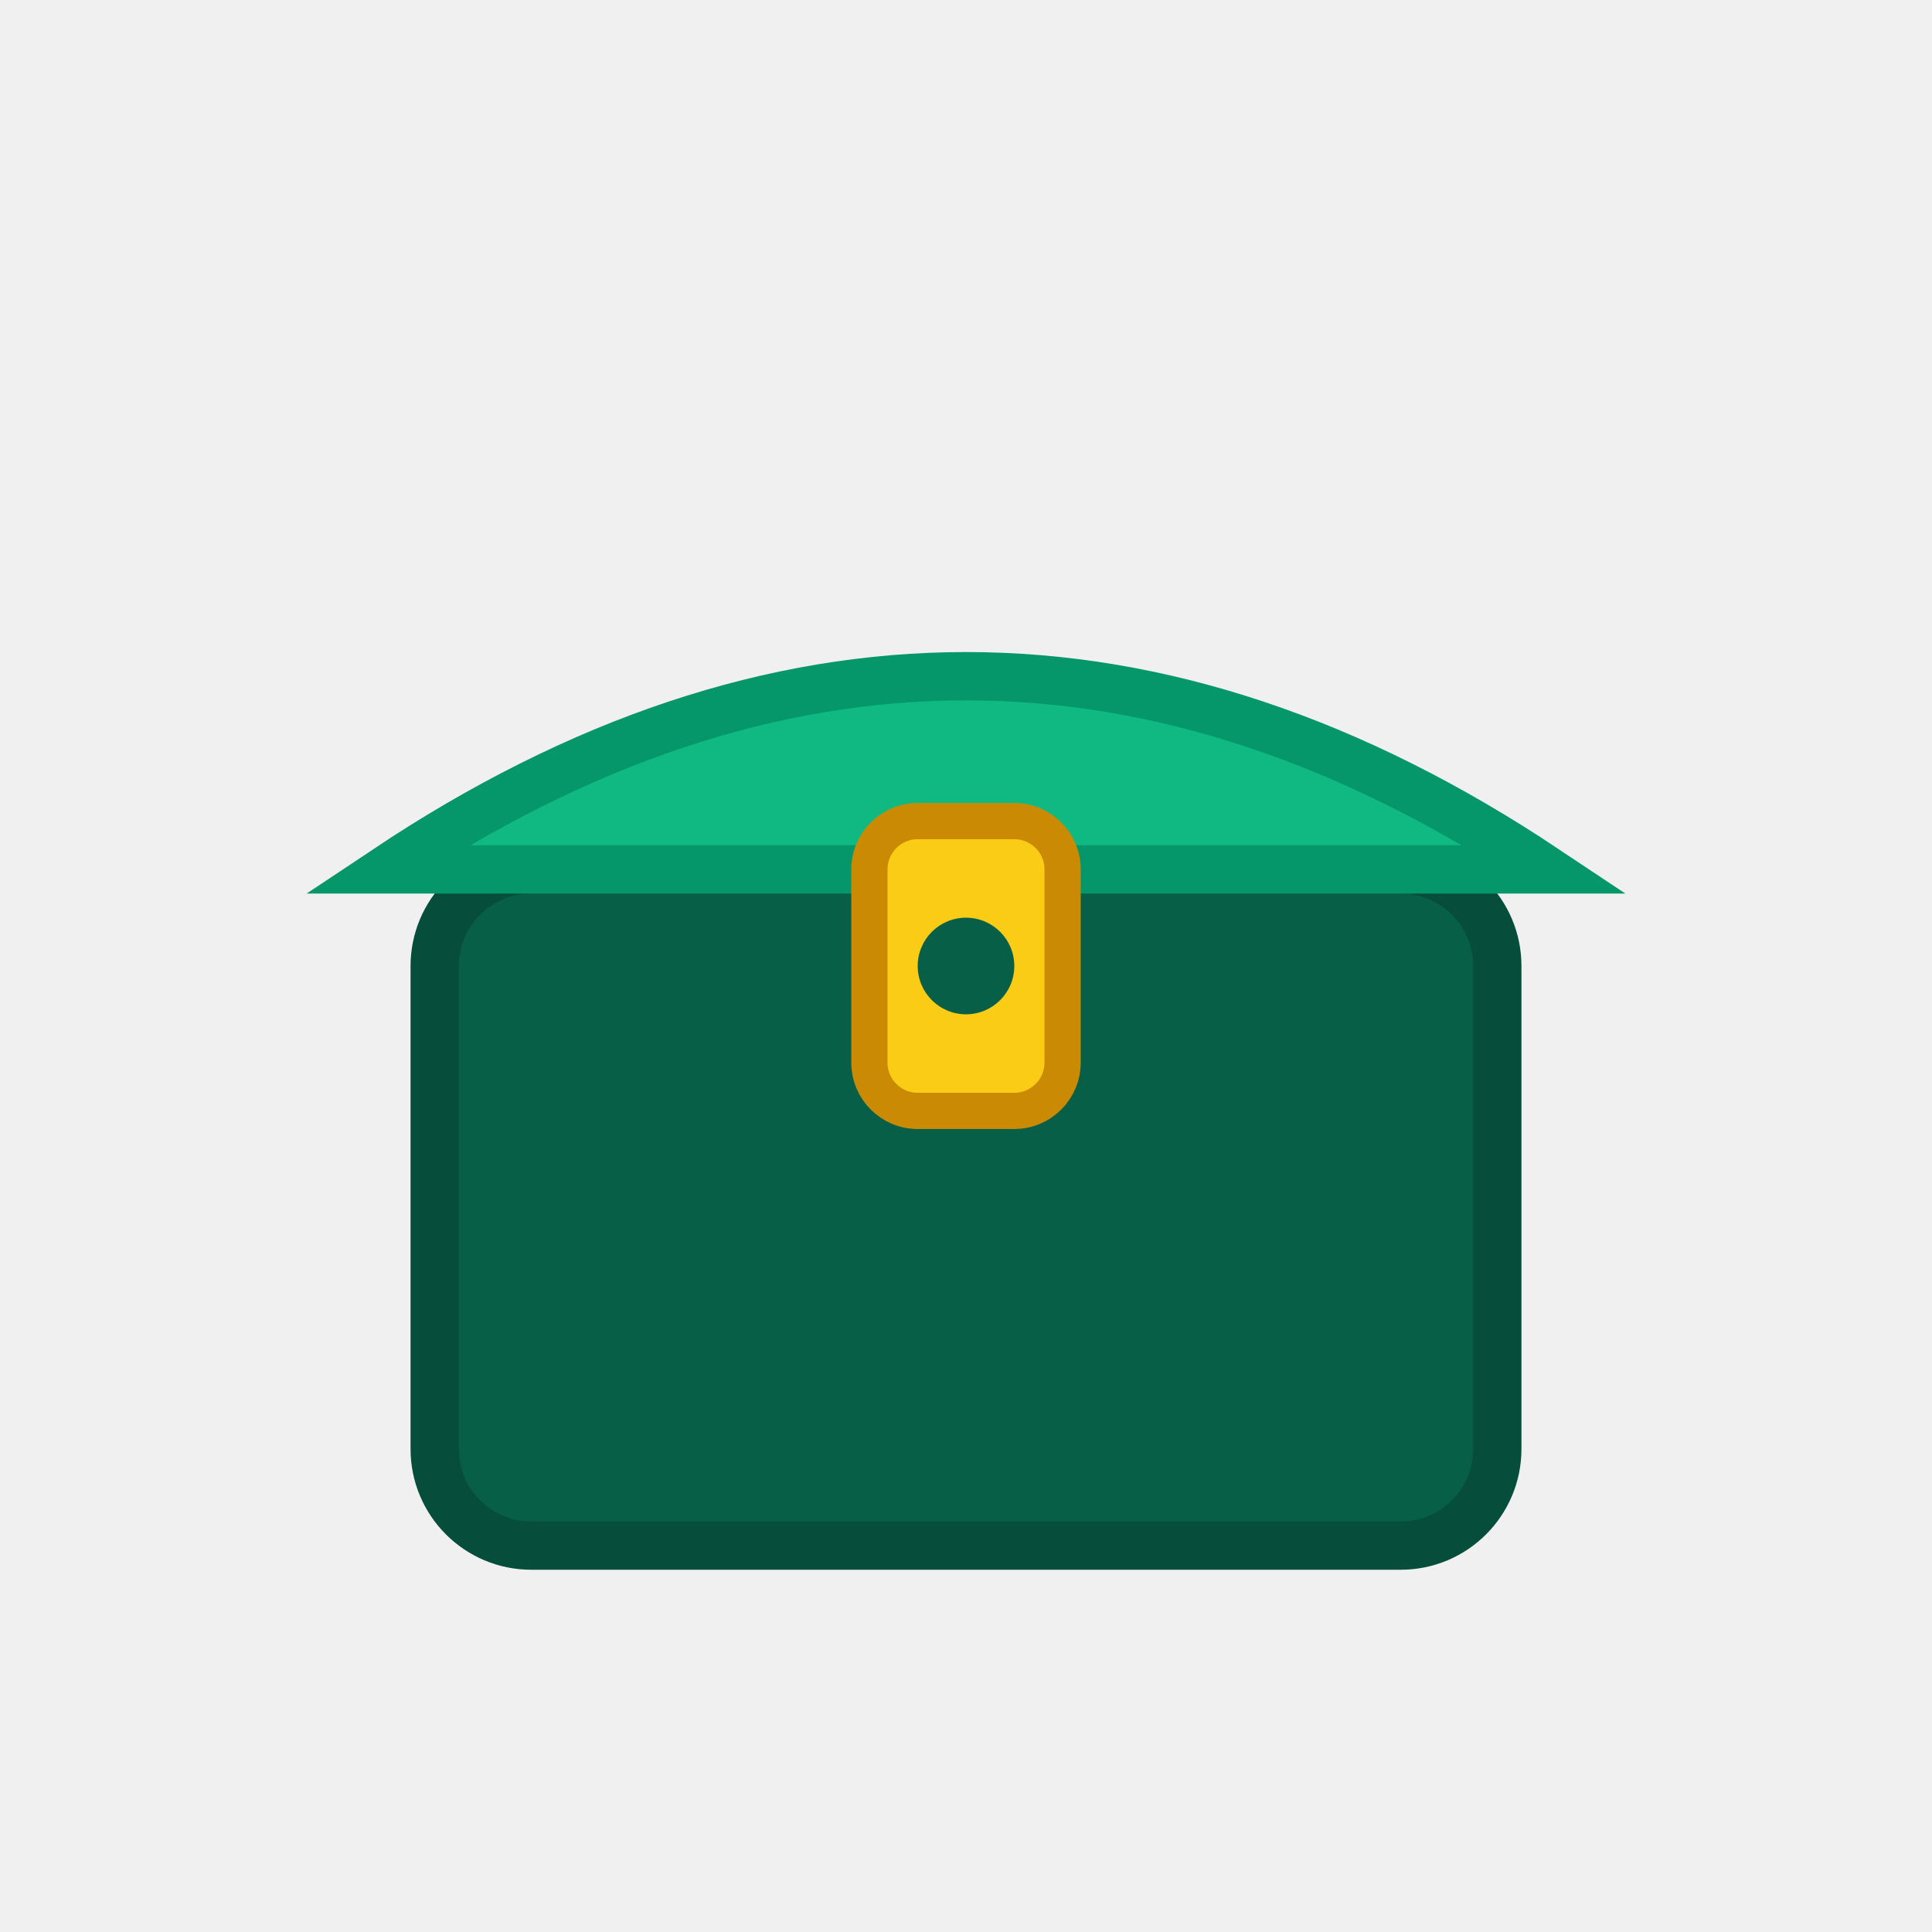
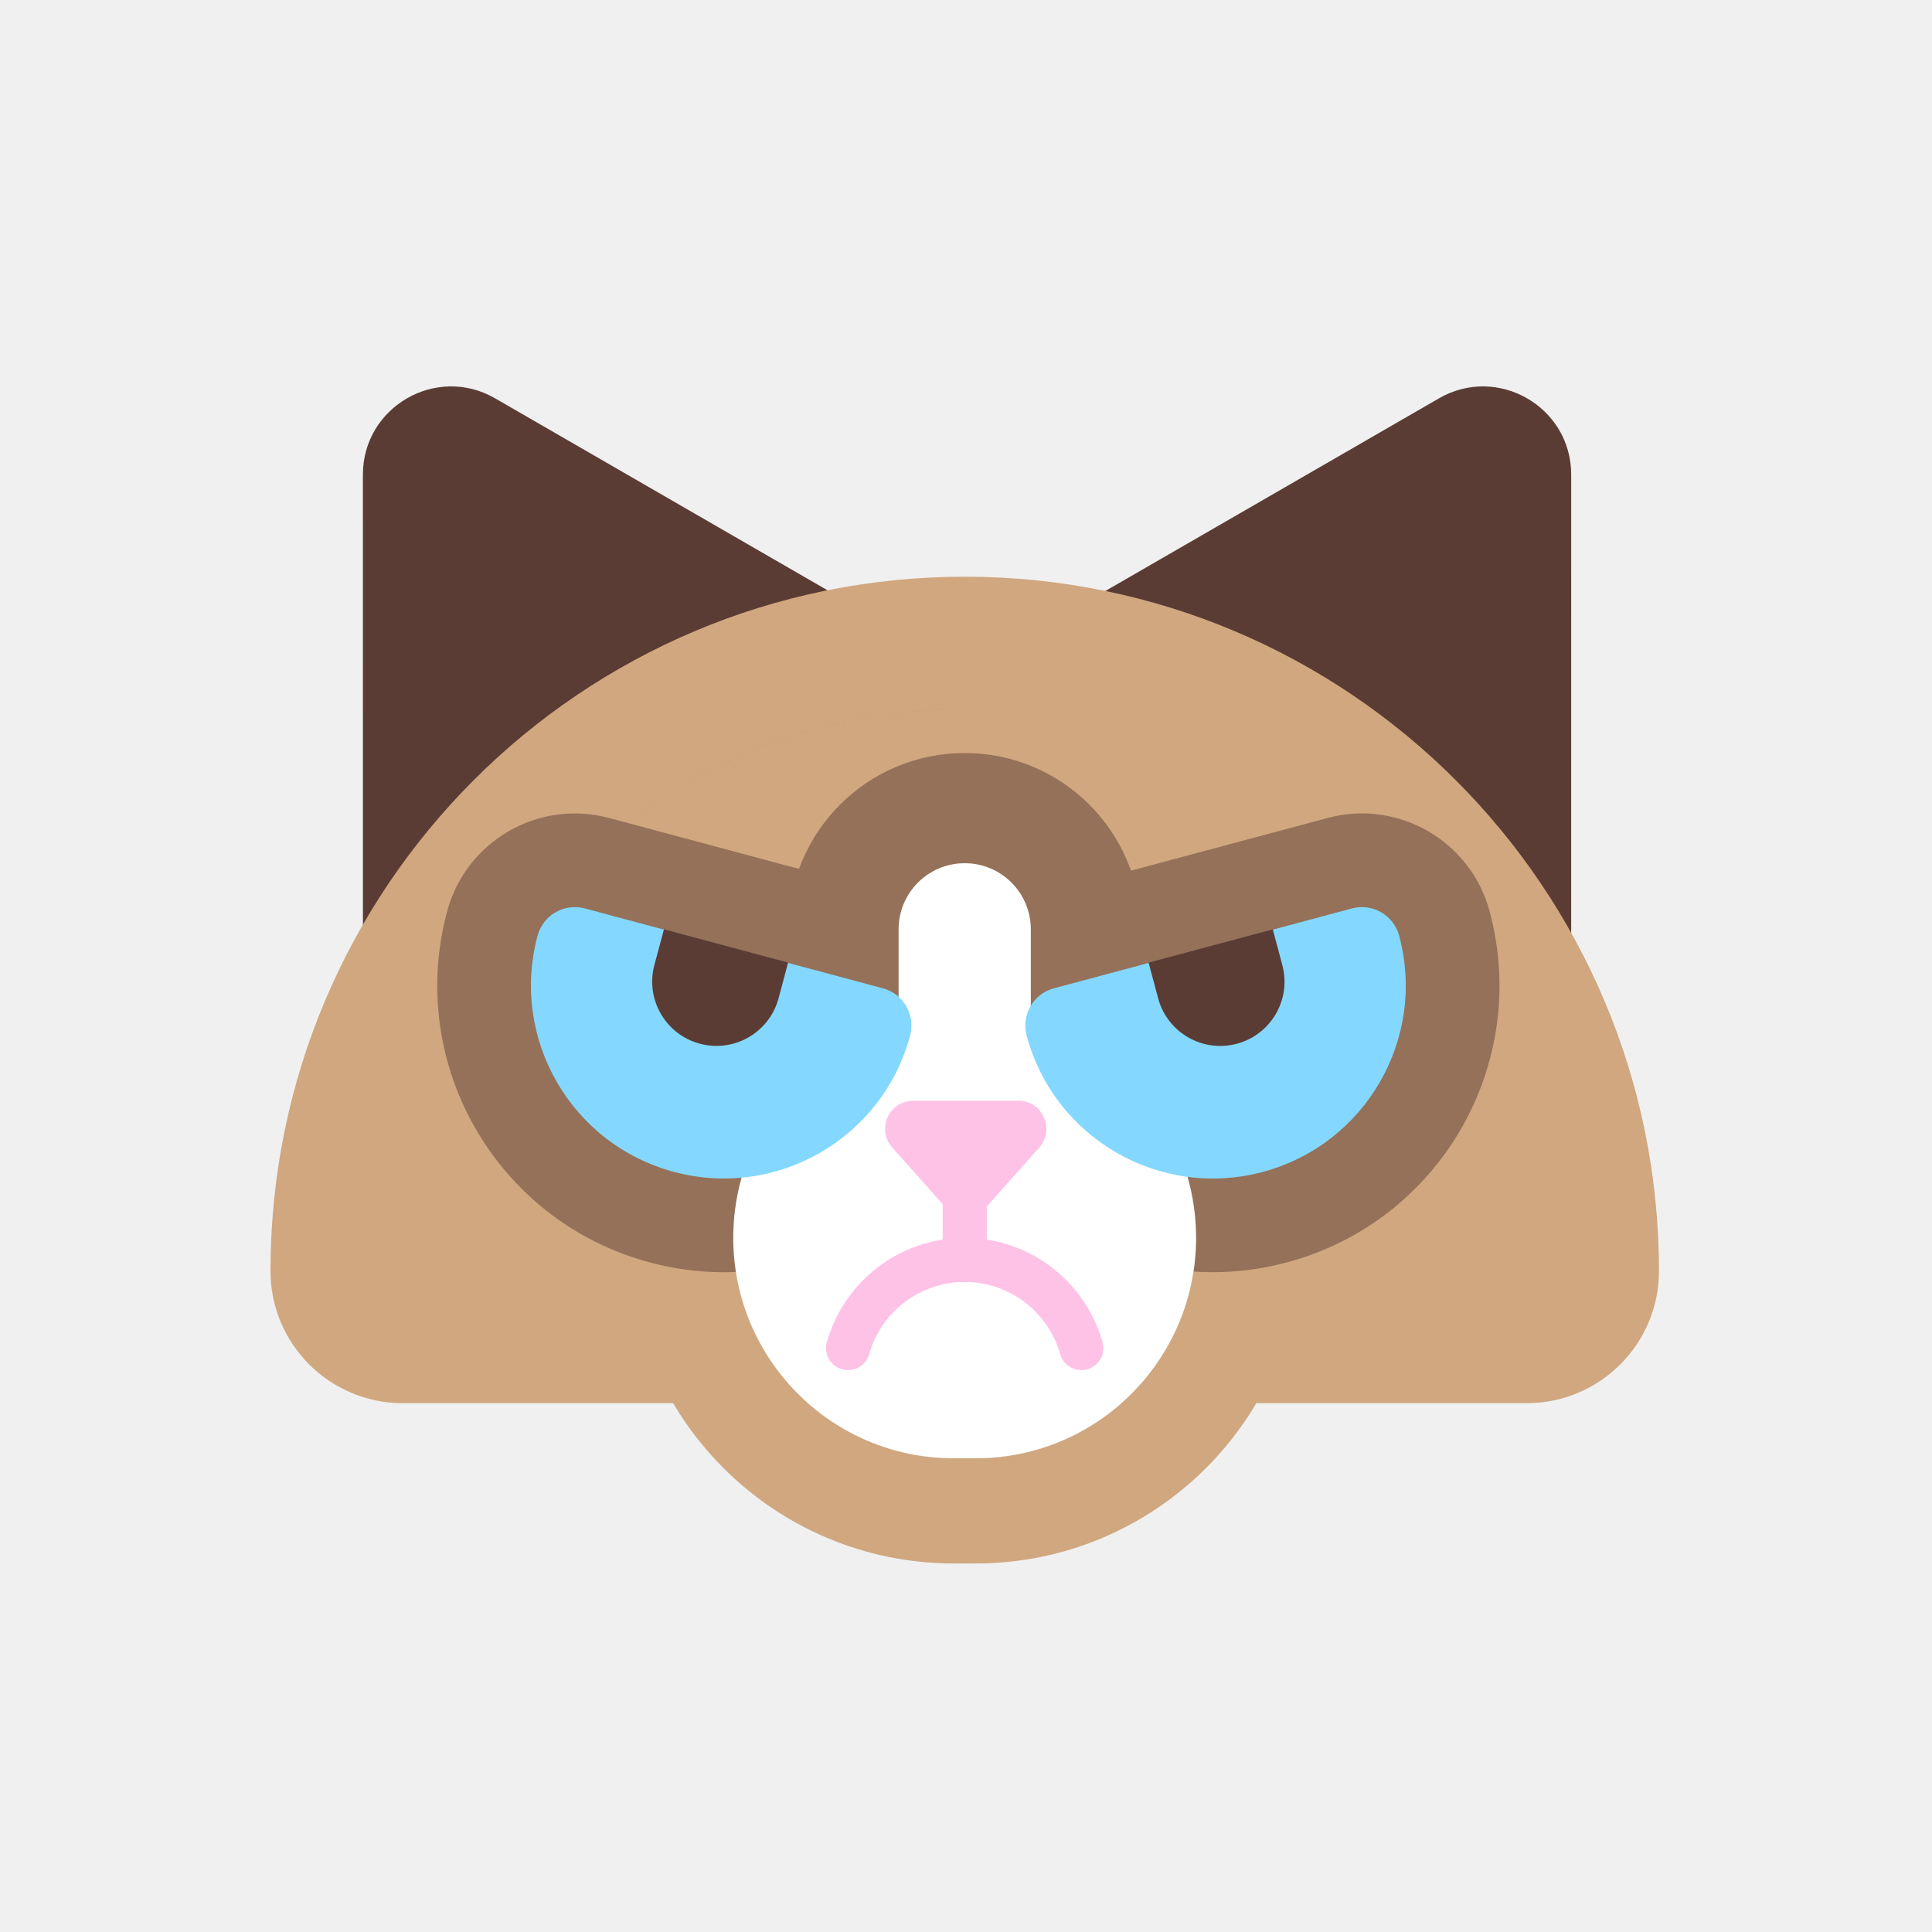
- <svg xmlns="http://www.w3.org/2000/svg" viewBox="0 0 80 80">
-   <rect x="18" y="36" width="44" height="28" rx="4" fill="#065F46" stroke="#064E3B" stroke-width="2" />
-   <path d="M16 36 Q40 20 64 36 Z" fill="#10B981" stroke="#059669" stroke-width="2" />
-   <rect x="36" y="34" width="8" height="12" rx="2" fill="#FACC15" stroke="#CA8A04" stroke-width="1.5" />
-   <circle cx="40" cy="40" r="2" fill="#065F46" />
+ <svg xmlns="http://www.w3.org/2000/svg" version="1.1" width="50pt" height="50pt" viewBox="0 0 50 50">
+   <g enable-background="new">
+     <path transform="matrix(1,0,0,-1,9.391602,27.59583)" d="M 27.849 17.287 L 15.083 9.915 L 31.27 .569 L 31.271 15.311 C 31.271 17.067 29.37 18.165 27.849 17.287 Z" fill="#5b3c34" />
+     <path transform="matrix(1,0,0,-1,9.391602,27.59583)" d="M 3.422 17.287 L 16.188 9.915 L .001 .569 L 0 15.311 C -0 17.067 1.901 18.165 3.422 17.287 Z" fill="#5b3c34" />
+     <path transform="matrix(1,0,0,-1,7,36.31397)" d="M 0 3.422 C 0 1.532 1.532 -0 3.422 -0 L 32.512 -0 C 34.402 -0 35.934 1.532 35.934 3.422 C 35.934 13.345 27.89 21.389 17.967 21.389 C 8.044 21.389 0 13.345 0 3.422 Z M 3.422 3.422 C 3.422 11.455 9.934 17.967 17.967 17.967 C 11.113 17.967 5.366 13.226 3.827 6.845 C 3.563 5.747 3.422 4.601 3.422 3.422 Z" fill="#d0a77f" fill-rule="evenodd" />
+     <path transform="matrix(0,-1,-1,0,30.38574,37.73975)" d="M 0 5.704 C 0 8.854 2.554 11.408 5.704 11.408 C 8.854 11.408 11.408 8.854 11.408 5.704 L 11.408 5.133 C 11.408 1.983 8.854 -.57 5.704 -.57 C 2.554 -.57 0 1.983 0 5.133 L 0 5.704 Z" fill="#957159" />
+     <path transform="matrix(1,0,0,-1,16.25586,40.46204)" d="M 8.426 16.852 L 8.997 16.852 C 13.65 16.852 17.423 13.08 17.423 8.426 C 17.423 3.773 13.65 0 8.997 0 L 8.426 0 C 3.773 0 0 3.773 0 8.426 C -0 13.08 3.773 16.852 8.426 16.852 Z M 2.722 8.426 C 2.722 5.276 5.276 2.722 8.426 2.722 L 8.997 2.722 C 12.147 2.722 14.7 5.276 14.7 8.426 C 14.7 11.576 12.147 14.13 8.997 14.13 L 8.426 14.13 C 5.276 14.13 2.722 11.576 2.722 8.426 Z" fill="#d0a77f" fill-rule="evenodd" />
+     <path transform="matrix(1,0,0,-1,24.10986,26.5116)" d="M 8.313 -2.853 C 10.443 -2.282 11.707 -.092 11.136 2.038 L 3.423 -.029 C 3.994 -2.159 6.183 -3.423 8.313 -2.853 Z" fill="#957159" />
+     <path transform="matrix(1,0,0,-1,24.10986,34.10144)" d="M 10.251 12.933 C 12.076 13.422 13.953 12.339 14.442 10.513 C 15.502 6.557 13.155 2.492 9.199 1.432 C 5.243 .372 1.177 2.719 .117 6.675 C -.372 8.501 .712 10.377 2.537 10.866 L 10.251 12.933 Z M 3.423 7.561 C 3.799 6.158 4.877 5.13 6.178 4.756 C 6.852 4.561 7.586 4.543 8.313 4.737 C 9.04 4.932 9.666 5.316 10.153 5.821 C 11.092 6.796 11.512 8.224 11.136 9.627 L 3.423 7.561 Z" fill="#957159" fill-rule="evenodd" />
+     <path transform="matrix(1,0,0,-1,11.31592,34.10242)" d="M .255 10.513 C .744 12.339 2.62 13.422 4.446 12.933 L 12.159 10.866 C 13.985 10.377 15.068 8.501 14.579 6.675 C 13.519 2.719 9.453 .372 5.498 1.432 C 1.542 2.492 -.805 6.557 .255 10.513 Z M 6.383 4.737 C 5.656 4.932 5.03 5.316 4.543 5.821 C 3.604 6.796 3.184 8.224 3.56 9.627 C 2.989 7.497 4.254 5.308 6.383 4.737 Z" fill="#957159" fill-rule="evenodd" />
+     <path transform="matrix(1,0,0,-1,20.40332,24.62134)" d="M 2.852 .57 C 2.852 1.515 3.618 2.281 4.563 2.281 C 5.508 2.281 6.274 1.515 6.274 .57 L 6.274 -2.852 L 2.852 -2.852 L 2.852 .57 Z" fill="#957159" />
+     <path transform="matrix(1,0,0,-1,20.40332,30.3252)" d="M 9.126 -0 L 0 -0 L 0 6.274 C 0 8.794 2.043 10.837 4.563 10.837 C 7.083 10.837 9.126 8.794 9.126 6.274 L 9.126 -0 Z M 4.563 7.985 C 3.618 7.985 2.852 7.219 2.852 6.274 L 2.852 2.852 L 6.274 2.852 L 6.274 6.274 C 6.274 7.219 5.508 7.985 4.563 7.985 Z" fill="#957159" fill-rule="evenodd" />
+     <path transform="matrix(1,0,0,-1,23.25537,27.47327)" d="M 0 3.422 C 0 4.367 .766 5.133 1.711 5.133 C 2.656 5.133 3.422 4.367 3.422 3.422 L 3.422 -0 L 0 -0 L 0 3.422 Z" fill="#ffffff" />
+     <path transform="matrix(0,-1,-1,0,30.38477,37.73999)" d="M 0 5.704 C 0 8.854 2.554 11.408 5.704 11.408 C 8.854 11.408 11.408 8.854 11.408 5.704 L 11.408 5.133 C 11.408 1.983 8.854 -.57 5.704 -.57 C 2.554 -.57 0 1.983 0 5.133 L 0 5.704 Z" fill="#ffffff" />
+     <path transform="matrix(1,0,0,-1,13.74121,31.15002)" d="M .171 6.934 C .314 7.467 .861 7.783 1.394 7.64 L 9.107 5.573 C 9.64 5.431 9.956 4.883 9.813 4.351 C 9.1 1.688 6.363 .108 3.7 .822 C 1.038 1.535 -.542 4.272 .171 6.934 Z M 8.849 4.609 C 8.76 4.276 8.631 3.965 8.469 3.678 C 7.745 2.395 6.36 1.609 4.884 1.65 C 6.69 1.6 8.361 2.788 8.849 4.609 L 1.135 6.676 C 1.135 6.676 1.135 6.676 1.135 6.676 L 8.849 4.609 Z" fill="#84d8ff" fill-rule="evenodd" />
+     <path transform="matrix(1,0,0,-1,26.53418,31.15076)" d="M 9.676 6.934 C 9.533 7.467 8.986 7.783 8.453 7.64 L .74 5.573 C .208 5.431 -.108 4.883 .034 4.351 C .748 1.688 3.484 .108 6.147 .822 C 8.809 1.535 10.389 4.272 9.676 6.934 Z M .998 4.609 C 1.088 4.276 1.216 3.965 1.378 3.678 C 2.102 2.395 3.488 1.609 4.963 1.65 C 3.158 1.6 1.486 2.788 .998 4.609 L 8.712 6.676 C 8.712 6.676 8.712 6.676 8.712 6.676 L .998 4.609 Z" fill="#84d8ff" fill-rule="evenodd" />
+     <path transform="matrix(1,0,0,-1,16.87842,27.24902)" d="M 3.518 2.338 L .305 3.199 L .057 2.275 C -.181 1.388 .346 .476 1.233 .238 C 2.121 0 3.033 .527 3.271 1.414 L 3.518 2.338 Z" fill="#5b3c34" />
+     <path transform="matrix(1,0,0,-1,16.87842,27.24902)" d="M 12.847 2.337 L 16.061 3.198 L 16.308 2.274 C 16.546 1.387 16.019 .475 15.132 .237 C 14.244 -.001 13.332 .526 13.094 1.413 L 12.847 2.337 Z" fill="#5b3c34" />
+     <path transform="matrix(1,0,0,-1,22.90576,31.54834)" d="M 2.632 .325 L 3.99 1.849 C 4.408 2.318 4.075 3.062 3.446 3.062 L .73 3.062 C .101 3.062 -.232 2.318 .186 1.849 L 1.544 .325 C 1.834 -0 2.342 -0 2.632 .325 Z" fill="#ffc2e7" />
+     <path transform="matrix(1,0,0,-1,21.37646,35.52307)" d="M 6.764 .086 C 6.461 0 6.145 .176 6.06 .479 C 5.755 1.557 4.764 2.346 3.59 2.346 C 2.415 2.346 1.424 1.557 1.119 .479 C 1.034 .176 .718 0 .415 .086 C .112 .172 -.064 .487 .022 .79 C .462 2.346 1.892 3.487 3.59 3.487 C 5.287 3.487 6.717 2.346 7.157 .79 C 7.243 .487 7.067 .172 6.764 .086 Z" fill="#ffc2e7" fill-rule="evenodd" />
+     <path transform="matrix(1,0,0,-1,24.39648,33.177)" d="M 0 2.281 L 1.141 2.281 L 1.141 -0 L 0 -0 L 0 2.281 Z" fill="#ffc2e7" />
+   </g>
</svg>
